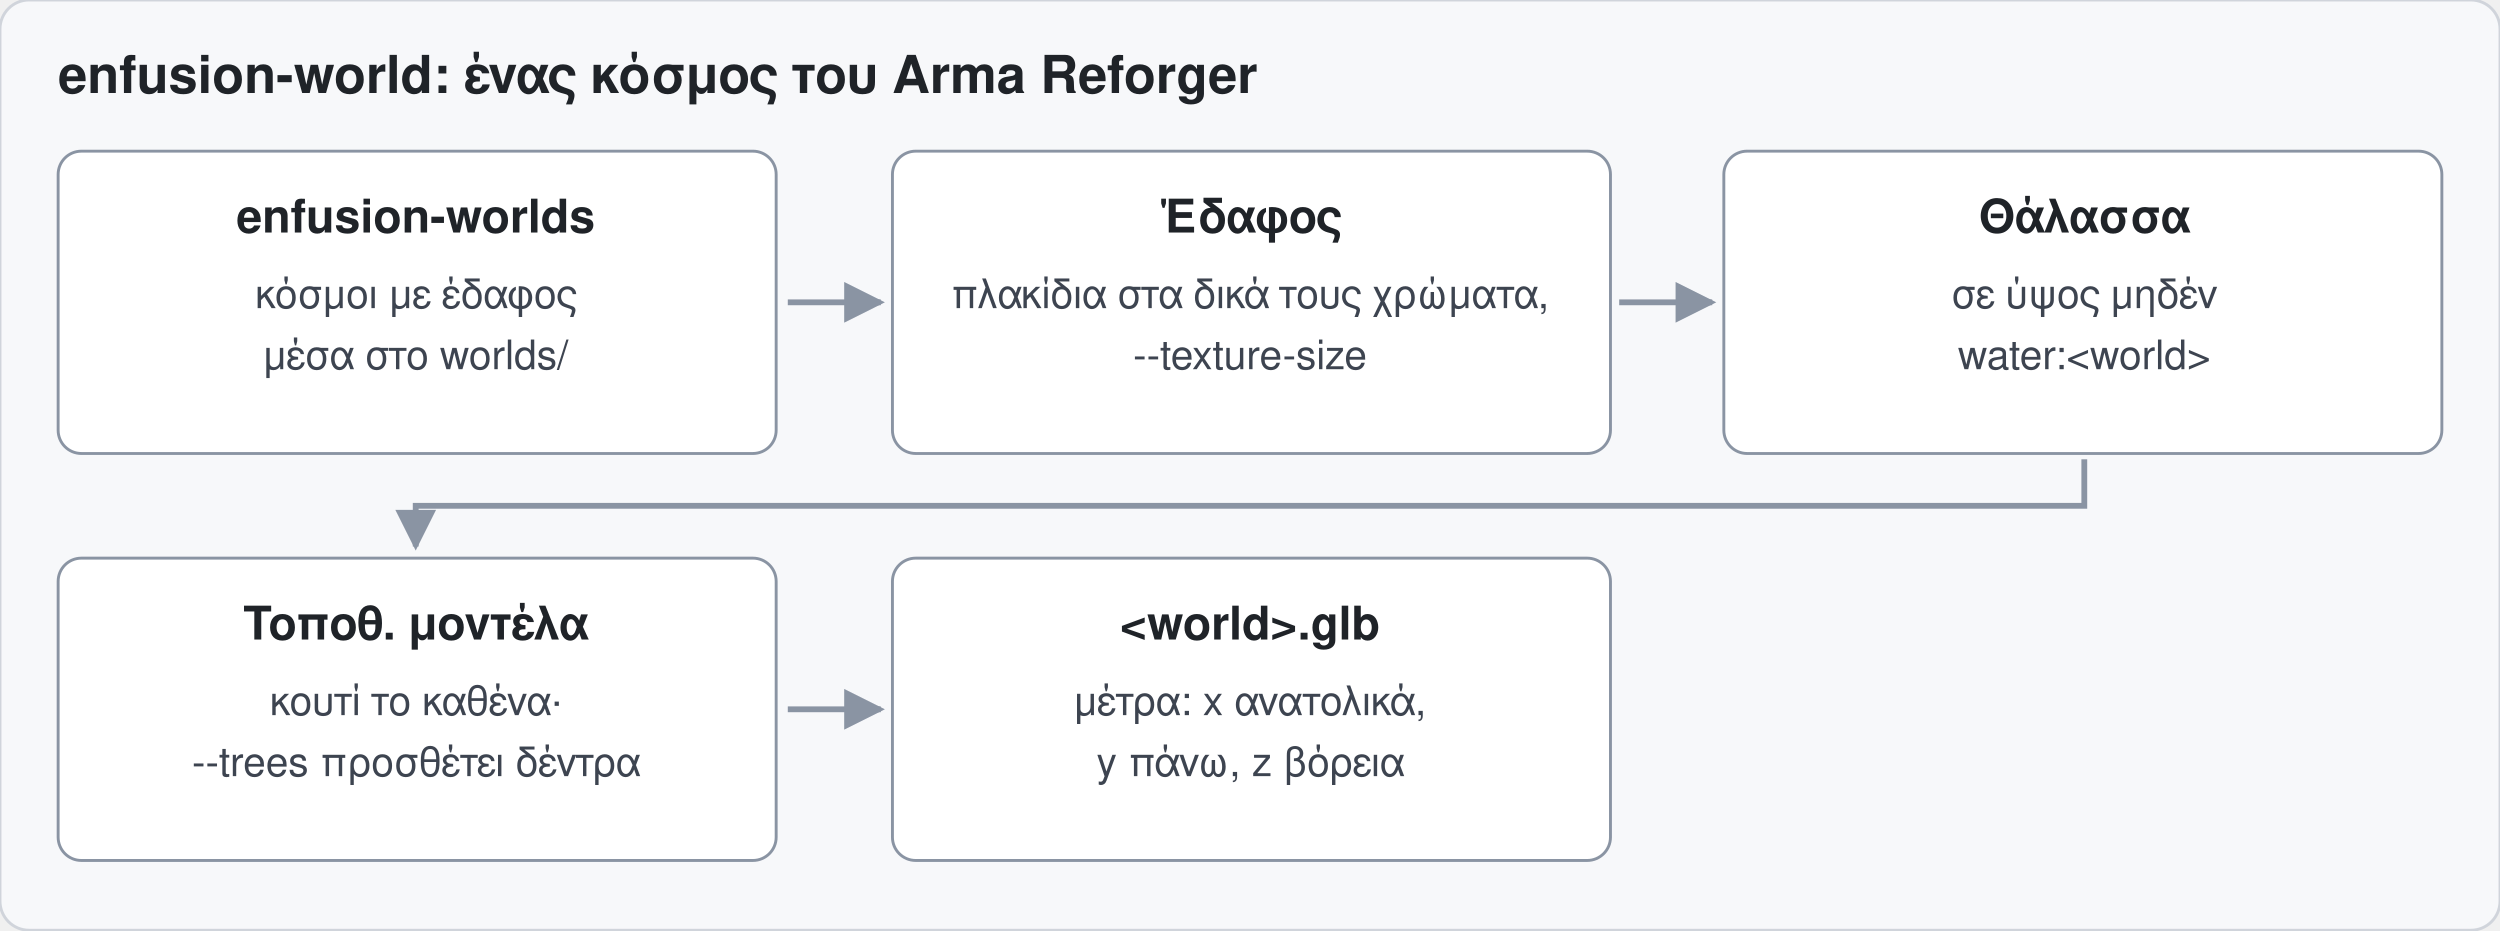
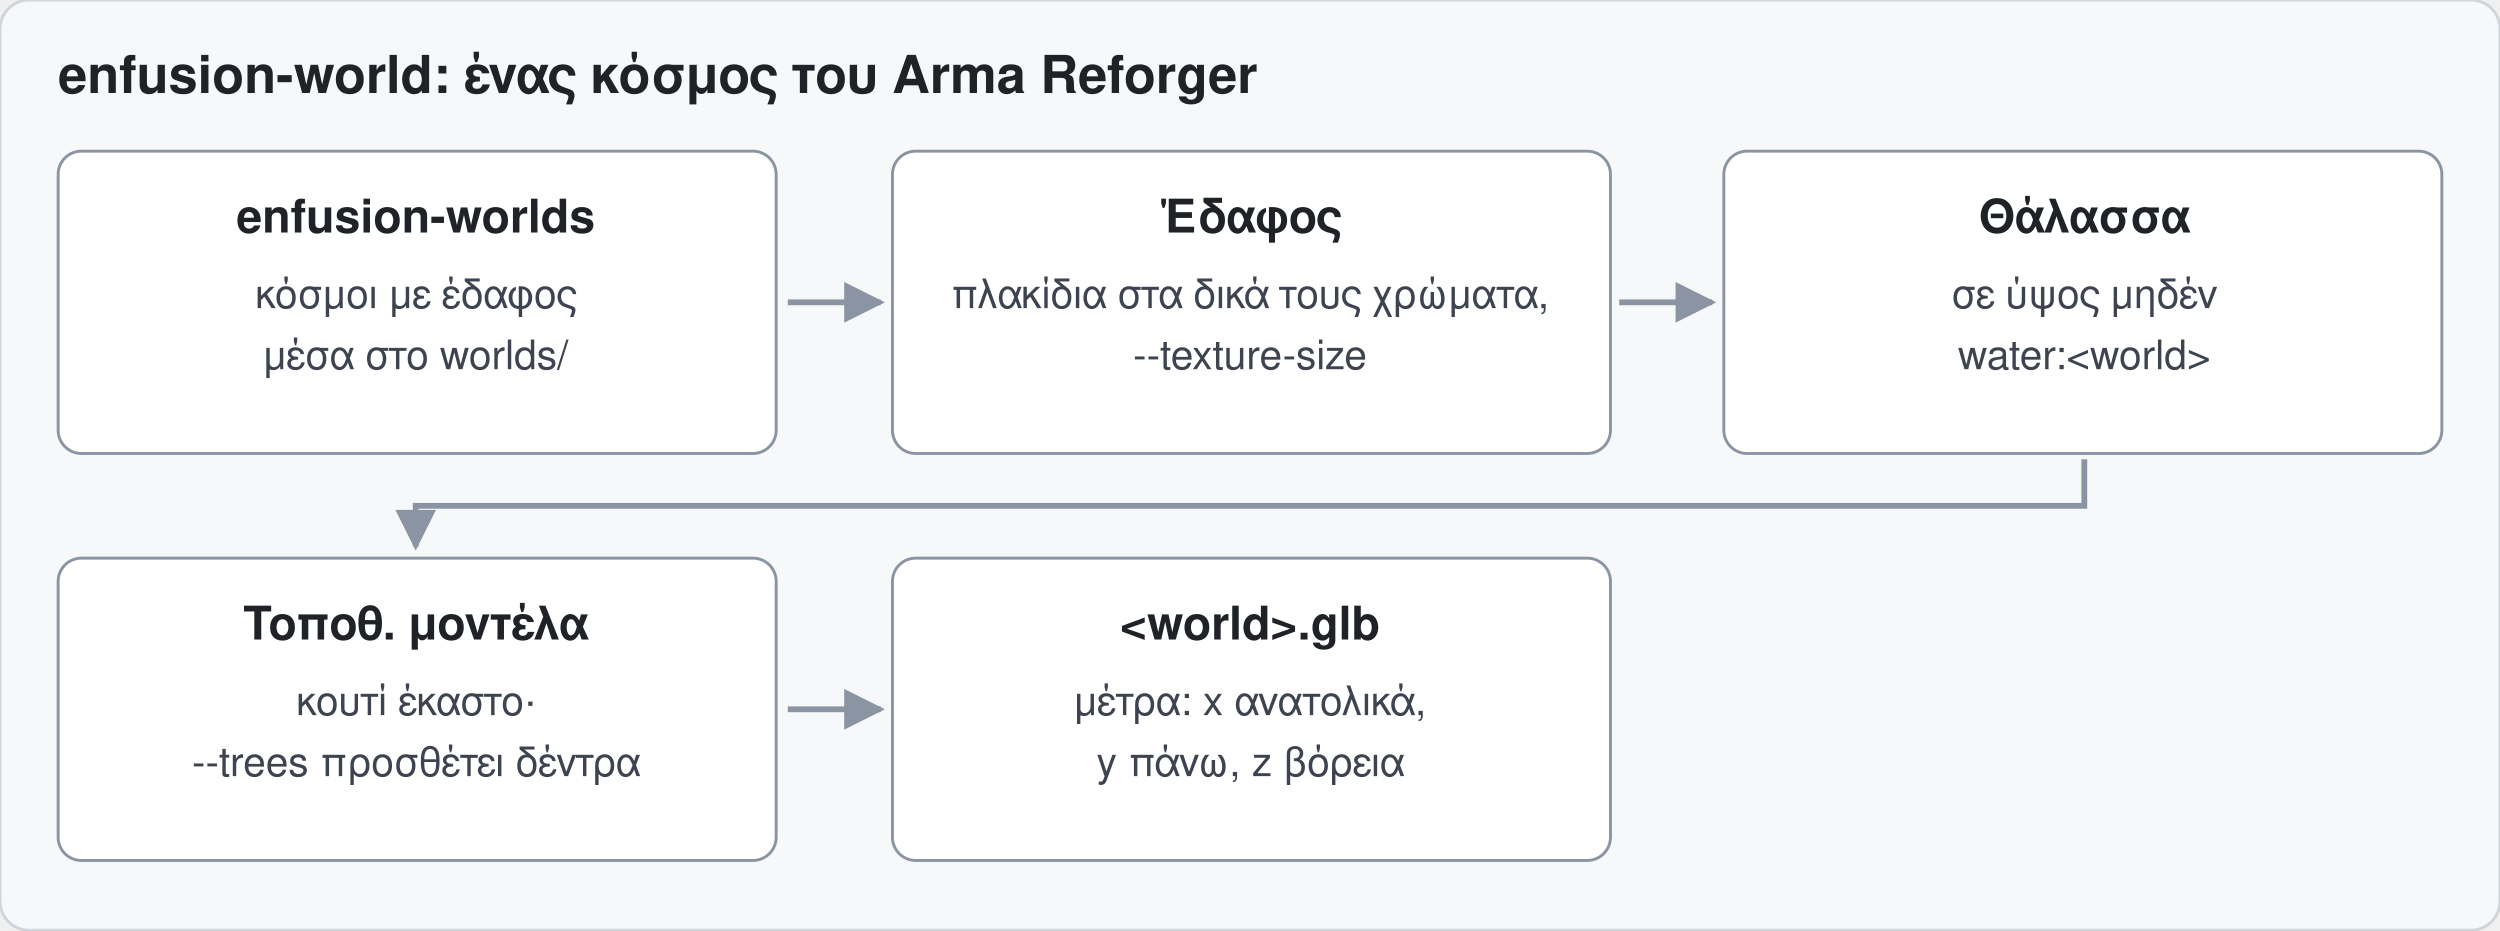
<svg xmlns="http://www.w3.org/2000/svg" width="860" height="320" viewBox="0 0 860 320" role="img" aria-label="enfusion-world: an Arma Reforger world">
  <rect width="860" height="320" rx="10" fill="#f7f8fa" stroke="#d0d4db" />
  <defs>
    <marker id="a" viewBox="0 0 10 10" refX="9" refY="5" markerWidth="7" markerHeight="7" orient="auto-start-reverse">
      <path d="M0,0 L10,5 L0,10 z" fill="#8a94a3" />
    </marker>
  </defs>
  <text x="20" y="32" font-family="Segoe UI,Helvetica,Arial,sans-serif" font-size="18" font-weight="600" fill="#1f2328" text-anchor="start">enfusion-world: ένας κόσμος του Arma Reforger</text>
  <rect x="20" y="52" width="247" height="104" rx="8" fill="#ffffff" stroke="#8a94a3" />
  <text x="143" y="80" font-family="Segoe UI,Helvetica,Arial,sans-serif" font-size="16" font-weight="600" fill="#1f2328" text-anchor="middle">enfusion-worlds</text>
  <text x="143" y="106" font-family="Segoe UI,Helvetica,Arial,sans-serif" font-size="14" font-weight="400" fill="#3d4450" text-anchor="middle">κόσμοι με έδαφος</text>
  <text x="143" y="127" font-family="Segoe UI,Helvetica,Arial,sans-serif" font-size="14" font-weight="400" fill="#3d4450" text-anchor="middle">μέσα στο worlds/</text>
  <rect x="307" y="52" width="247" height="104" rx="8" fill="#ffffff" stroke="#8a94a3" />
  <text x="430" y="80" font-family="Segoe UI,Helvetica,Arial,sans-serif" font-size="16" font-weight="600" fill="#1f2328" text-anchor="middle">Έδαφος</text>
  <text x="430" y="106" font-family="Segoe UI,Helvetica,Arial,sans-serif" font-size="14" font-weight="400" fill="#3d4450" text-anchor="middle">πλακίδια στα δικά τους χρώματα,</text>
  <text x="430" y="127" font-family="Segoe UI,Helvetica,Arial,sans-serif" font-size="14" font-weight="400" fill="#3d4450" text-anchor="middle">--texture-size</text>
  <rect x="593" y="52" width="247" height="104" rx="8" fill="#ffffff" stroke="#8a94a3" />
  <text x="717" y="80" font-family="Segoe UI,Helvetica,Arial,sans-serif" font-size="16" font-weight="600" fill="#1f2328" text-anchor="middle">Θάλασσα</text>
  <text x="717" y="106" font-family="Segoe UI,Helvetica,Arial,sans-serif" font-size="14" font-weight="400" fill="#3d4450" text-anchor="middle">σε ύψος μηδέν</text>
  <text x="717" y="127" font-family="Segoe UI,Helvetica,Arial,sans-serif" font-size="14" font-weight="400" fill="#3d4450" text-anchor="middle">water:&lt;world&gt;</text>
  <rect x="20" y="192" width="247" height="104" rx="8" fill="#ffffff" stroke="#8a94a3" />
  <text x="143" y="220" font-family="Segoe UI,Helvetica,Arial,sans-serif" font-size="16" font-weight="600" fill="#1f2328" text-anchor="middle">Τοποθ. μοντέλα</text>
-   <text x="143" y="246" font-family="Segoe UI,Helvetica,Arial,sans-serif" font-size="14" font-weight="400" fill="#3d4450" text-anchor="middle">κουτί το καθένα·</text>
+   <text x="143" y="246" font-family="Segoe UI,Helvetica,Arial,sans-serif" font-size="14" font-weight="400" fill="#3d4450" text-anchor="middle">κουτί έκαστο·</text>
  <text x="143" y="267" font-family="Segoe UI,Helvetica,Arial,sans-serif" font-size="14" font-weight="400" fill="#3d4450" text-anchor="middle">--trees προσθέτει δέντρα</text>
  <rect x="307" y="192" width="247" height="104" rx="8" fill="#ffffff" stroke="#8a94a3" />
  <text x="430" y="220" font-family="Segoe UI,Helvetica,Arial,sans-serif" font-size="16" font-weight="600" fill="#1f2328" text-anchor="middle">&lt;world&gt;.glb</text>
  <text x="430" y="246" font-family="Segoe UI,Helvetica,Arial,sans-serif" font-size="14" font-weight="400" fill="#3d4450" text-anchor="middle">μέτρα: x ανατολικά,</text>
  <text x="430" y="267" font-family="Segoe UI,Helvetica,Arial,sans-serif" font-size="14" font-weight="400" fill="#3d4450" text-anchor="middle">y πάνω, z βόρεια</text>
  <line x1="271" y1="104.0" x2="303" y2="104.0" stroke="#8a94a3" stroke-width="2" marker-end="url(#a)" />
  <line x1="557" y1="104.0" x2="589" y2="104.0" stroke="#8a94a3" stroke-width="2" marker-end="url(#a)" />
  <path d="M717,158 V174 H143 V188" fill="none" stroke="#8a94a3" stroke-width="2" marker-end="url(#a)" />
  <line x1="271" y1="244.0" x2="303" y2="244.0" stroke="#8a94a3" stroke-width="2" marker-end="url(#a)" />
</svg>
